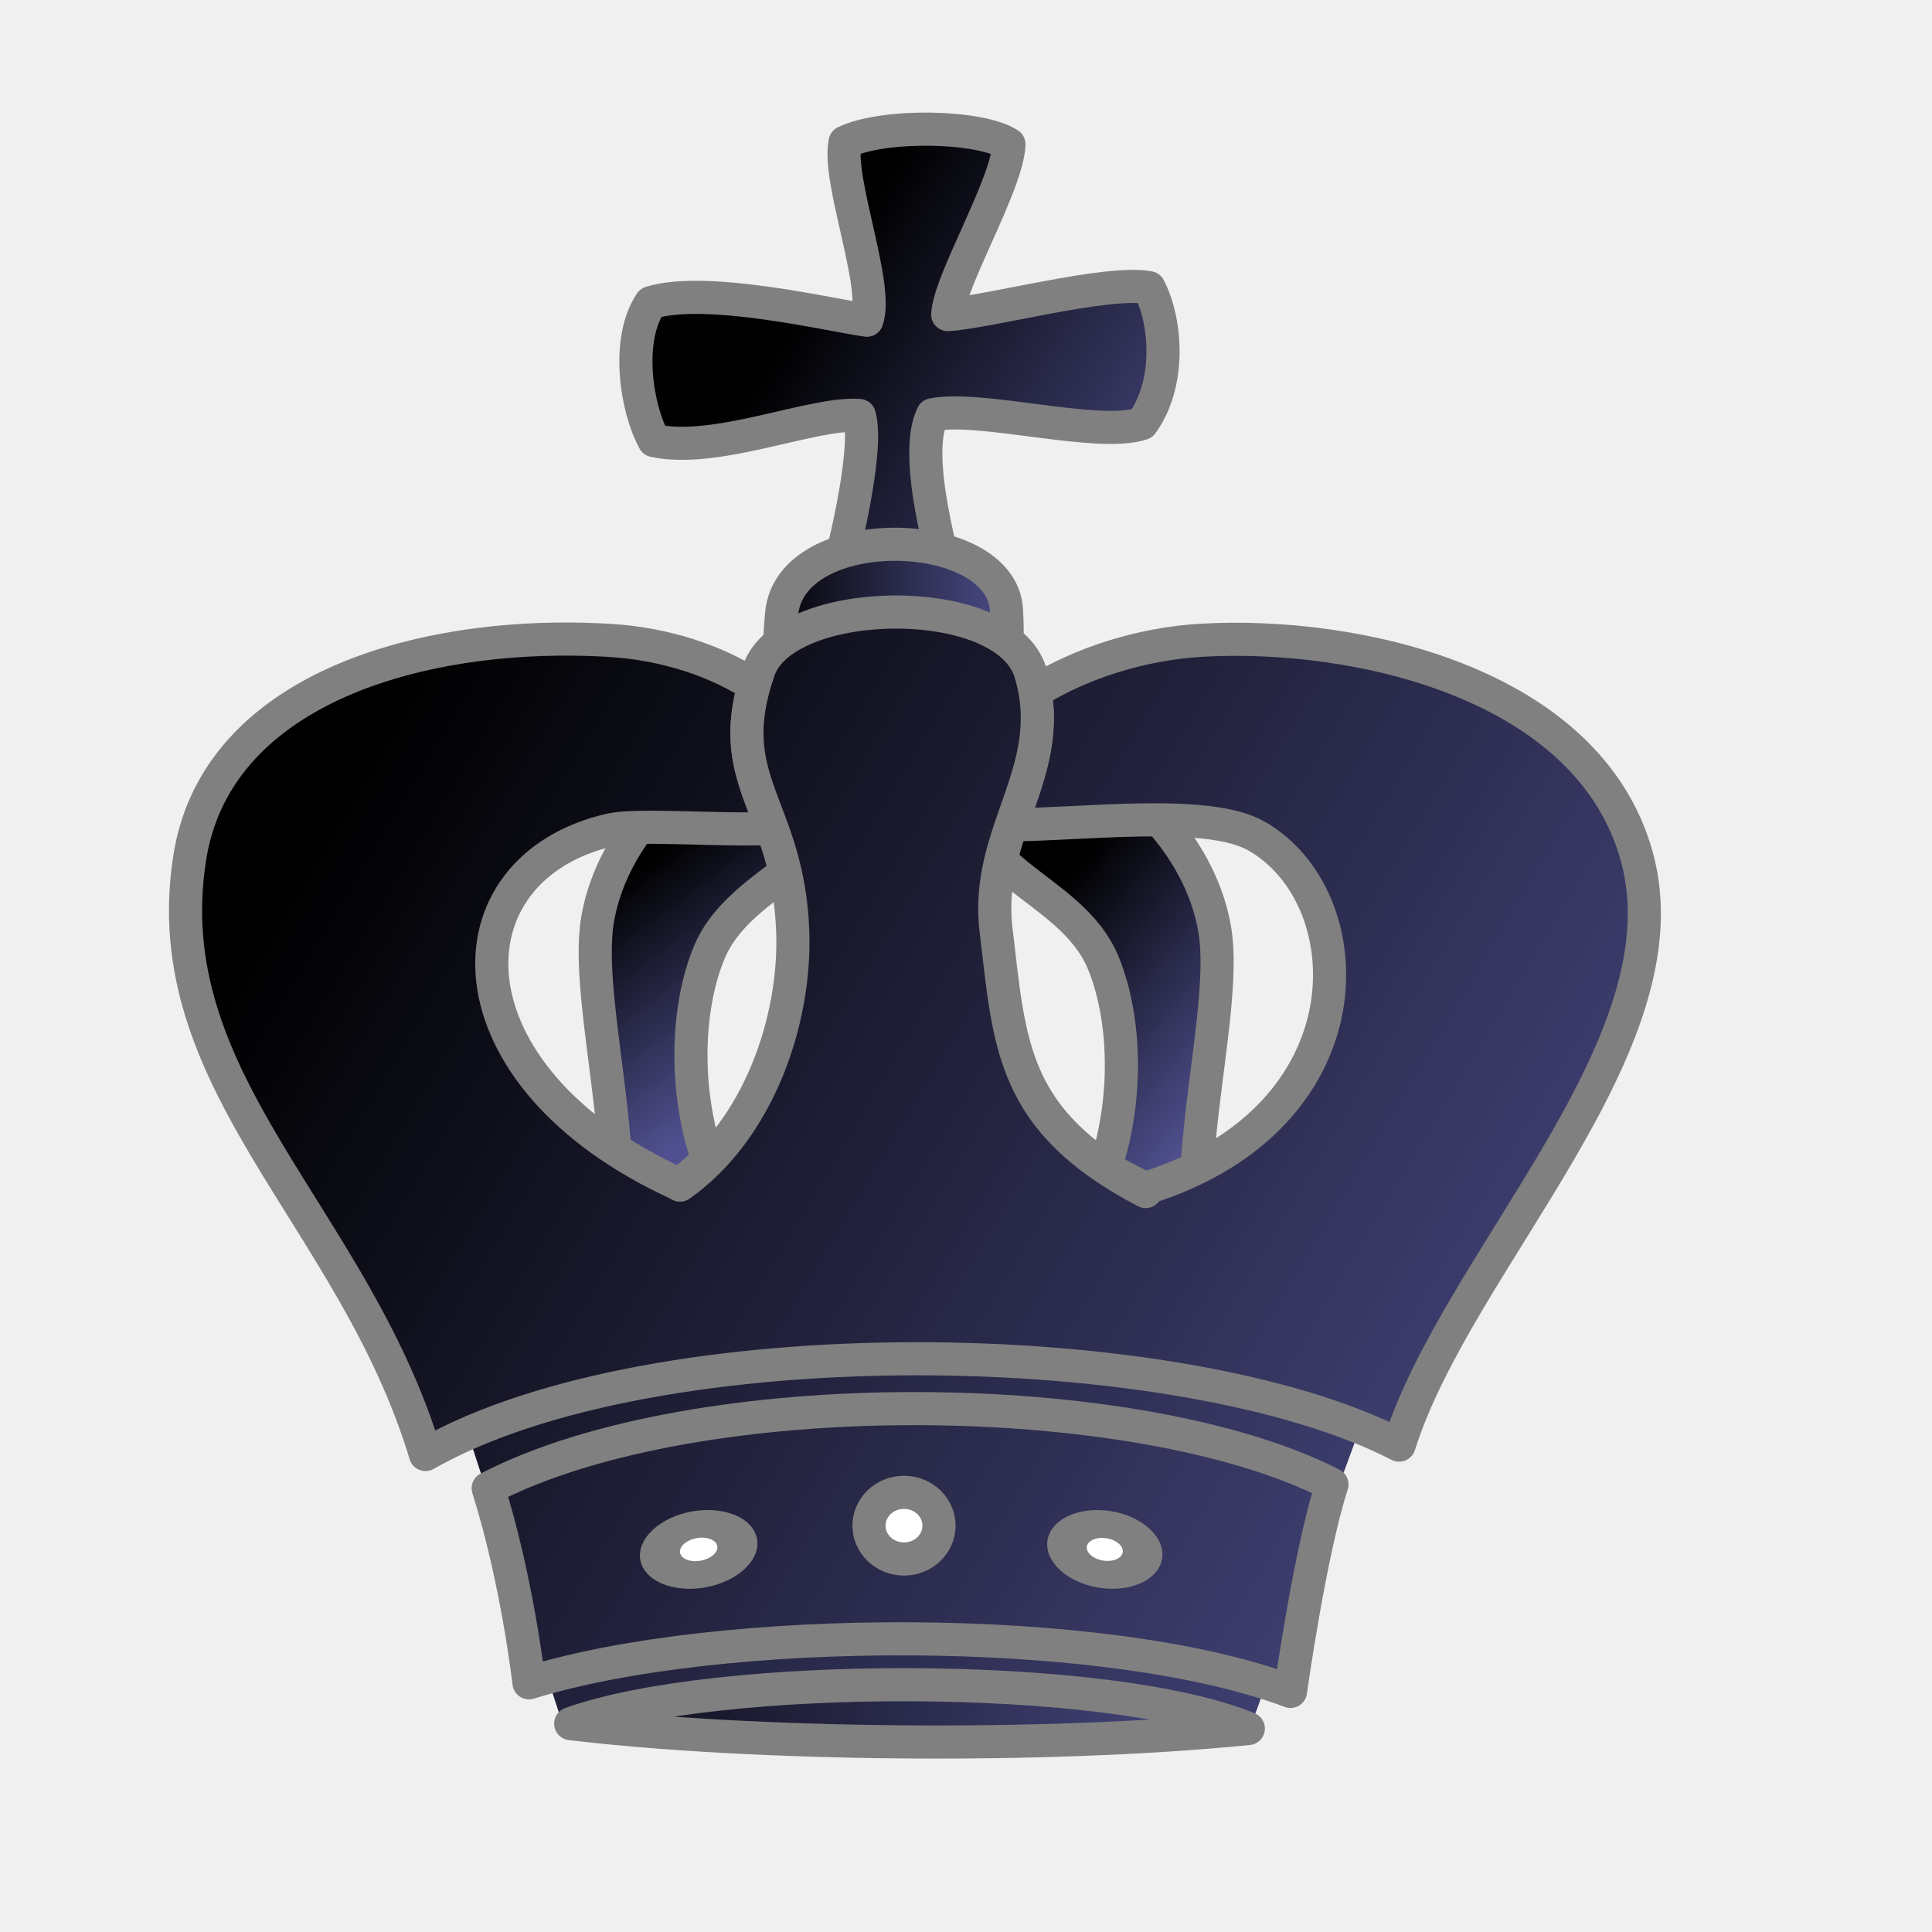
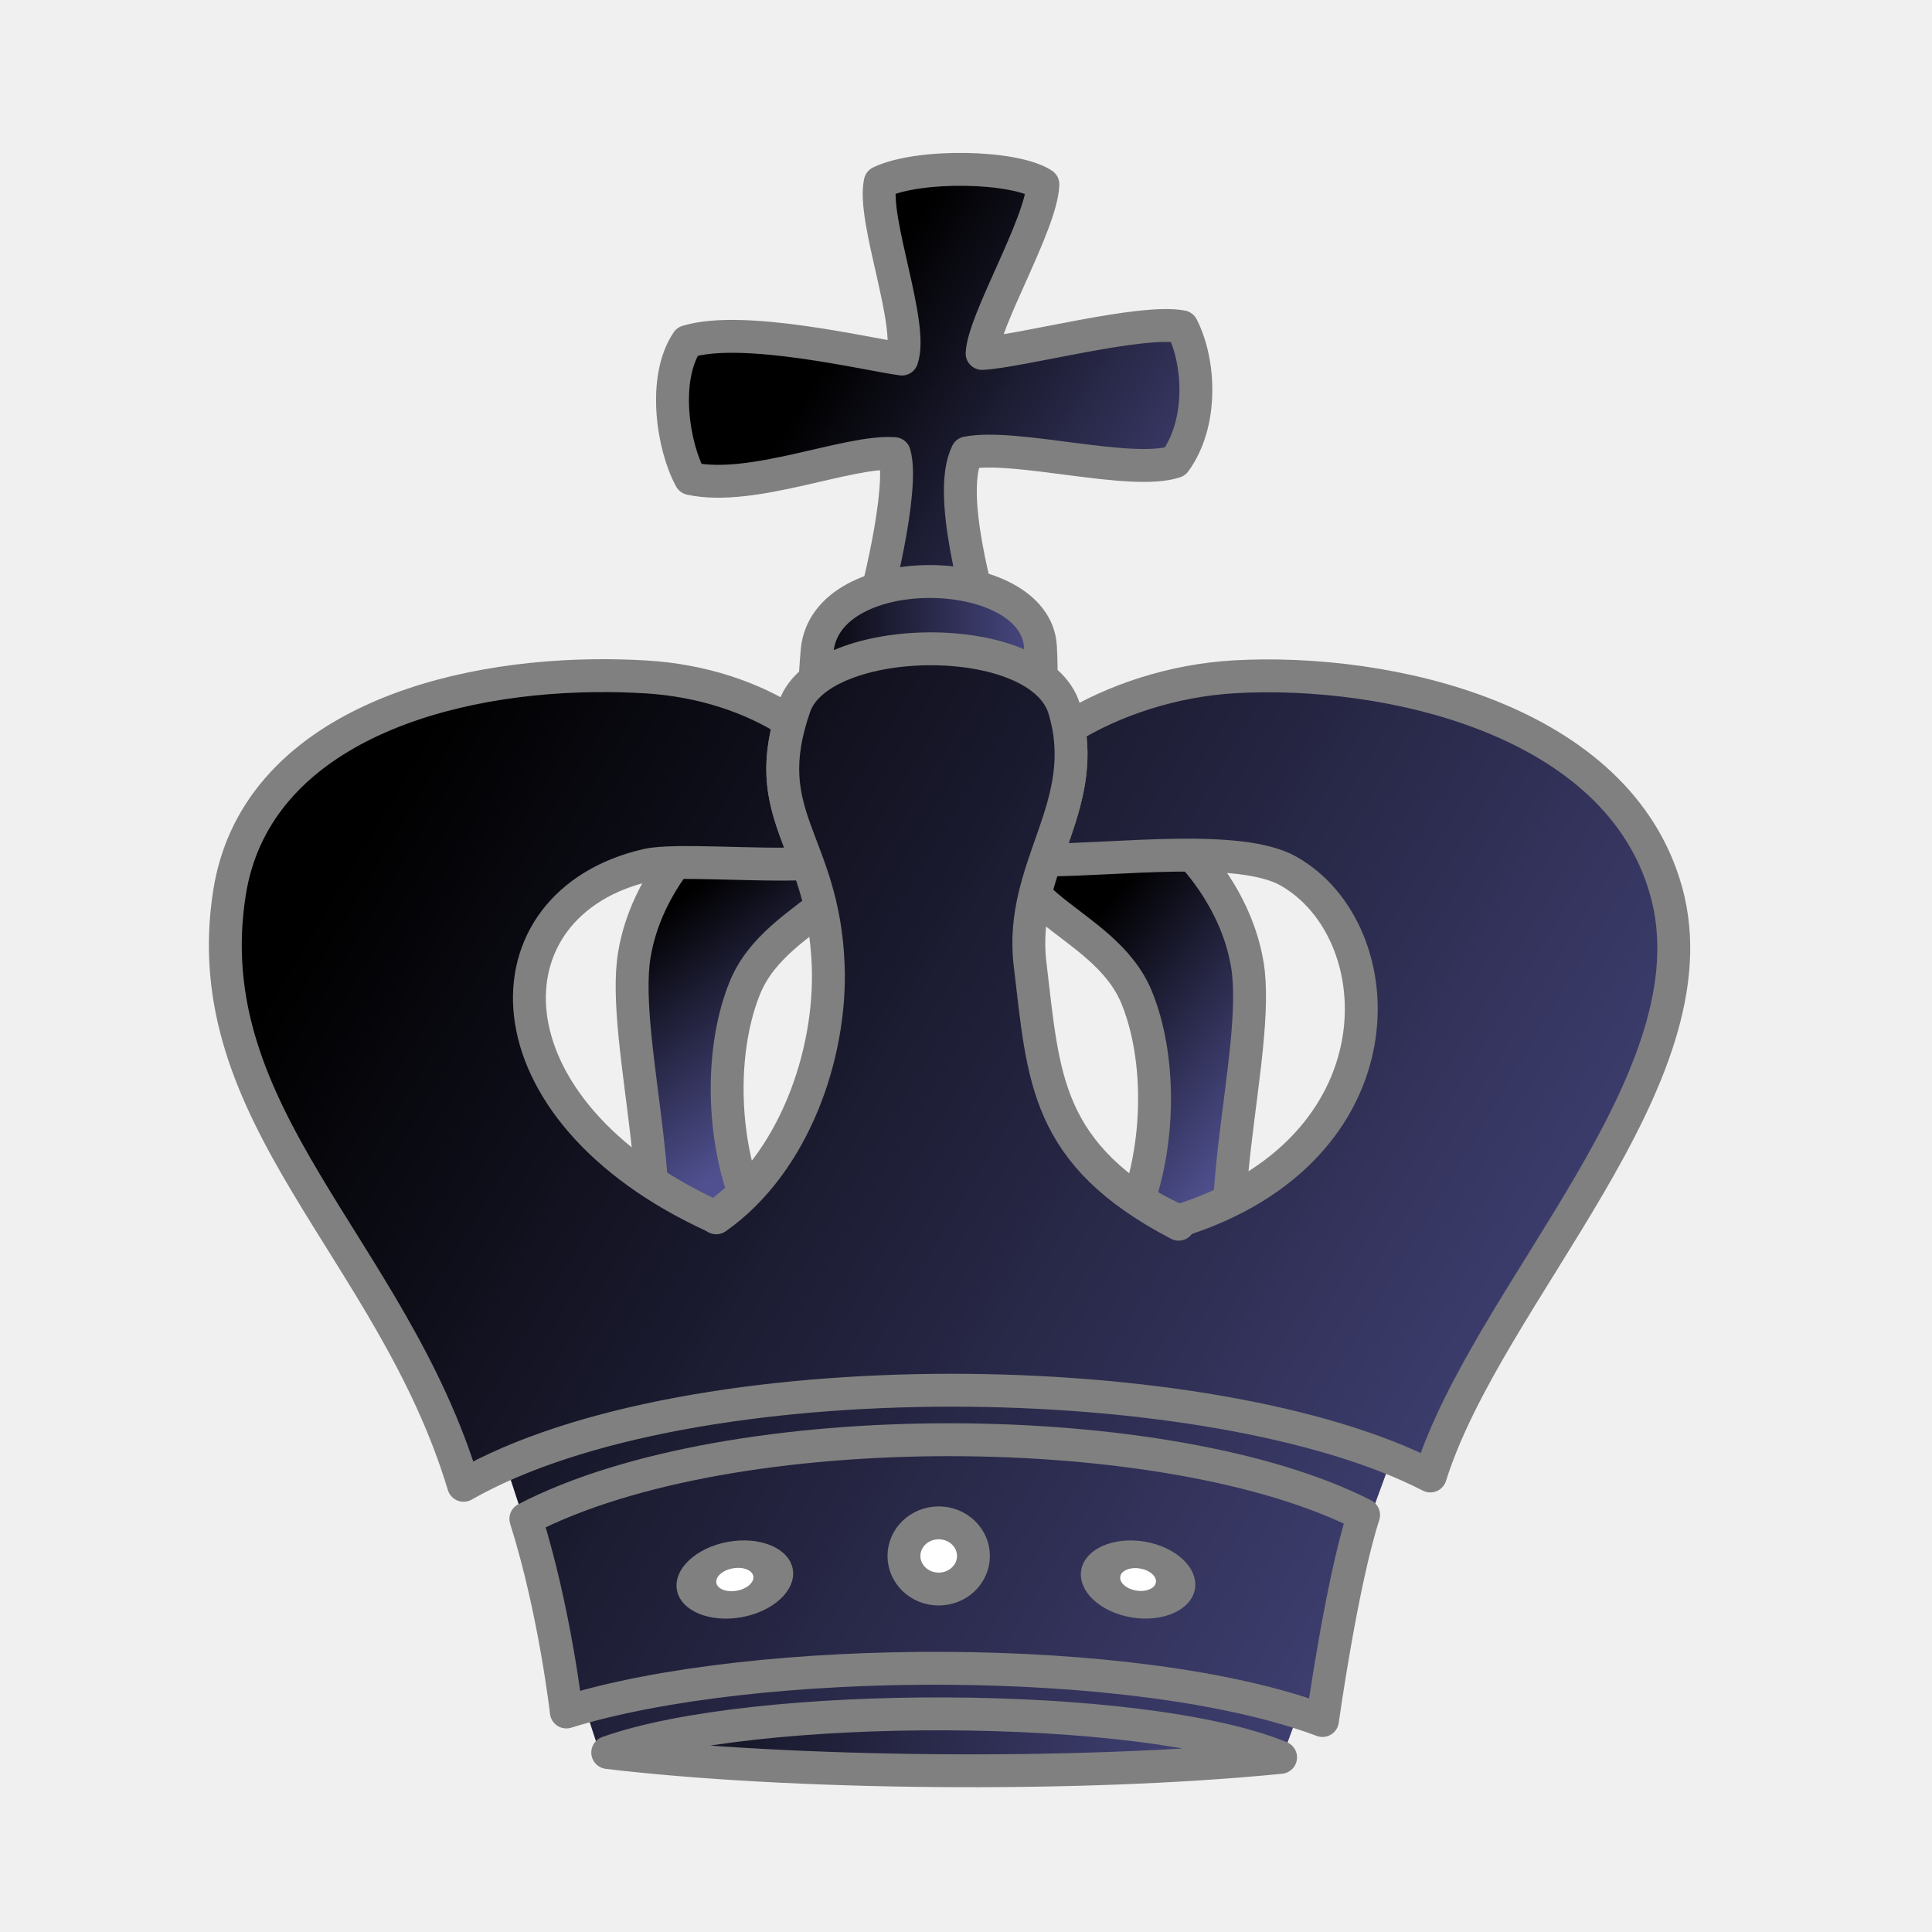
- <svg xmlns="http://www.w3.org/2000/svg" xmlns:xlink="http://www.w3.org/1999/xlink" width="700pt" height="700pt" id="svg36220" version="1.0">
+ <svg xmlns="http://www.w3.org/2000/svg" xmlns:xlink="http://www.w3.org/1999/xlink" width="700pt" height="700pt" id="svg36220" version="1.0" viewBox="-20 -20 940 940">
  <defs id="defs36222">
    <linearGradient id="linearGradient2266">
      <stop style="stop-color:#000000;stop-opacity:1" offset="0" id="stop2268" />
      <stop style="stop-color:#505090;stop-opacity:1" offset="1" id="stop2270" />
    </linearGradient>
    <linearGradient xlink:href="#linearGradient2266" id="linearGradient2272" x1="297.554" y1="427.05" x2="368.562" y2="521.216" gradientUnits="userSpaceOnUse" />
    <linearGradient xlink:href="#linearGradient2266" id="linearGradient2274" x1="495.296" y1="448.547" x2="595.971" y2="528.547" gradientUnits="userSpaceOnUse" />
    <linearGradient xlink:href="#linearGradient2266" id="linearGradient2302" x1="221.551" y1="774.937" x2="633.491" y2="859.351" gradientUnits="userSpaceOnUse" />
    <linearGradient xlink:href="#linearGradient2266" id="linearGradient3316" x1="379.197" y1="160.253" x2="579.848" y2="286.919" gradientUnits="userSpaceOnUse" />
    <linearGradient xlink:href="#linearGradient2266" id="linearGradient3318" x1="368.469" y1="319.275" x2="494.551" y2="319.275" gradientUnits="userSpaceOnUse" />
    <linearGradient xlink:href="#linearGradient2266" id="linearGradient5306" gradientUnits="userSpaceOnUse" x1="129.962" y1="428.659" x2="812.369" y2="836.313" />
    <linearGradient xlink:href="#linearGradient2266" id="linearGradient5309" gradientUnits="userSpaceOnUse" x1="129.962" y1="428.659" x2="812.369" y2="836.313" />
    <linearGradient xlink:href="#linearGradient2266" id="linearGradient5312" gradientUnits="userSpaceOnUse" x1="129.962" y1="428.659" x2="812.369" y2="836.313" />
    <linearGradient xlink:href="#linearGradient2266" id="linearGradient5315" gradientUnits="userSpaceOnUse" x1="129.962" y1="428.659" x2="812.369" y2="836.313" />
    <linearGradient xlink:href="#linearGradient2266" id="linearGradient6193" gradientUnits="userSpaceOnUse" x1="379.197" y1="160.253" x2="579.848" y2="286.919" />
    <linearGradient xlink:href="#linearGradient2266" id="linearGradient6195" gradientUnits="userSpaceOnUse" x1="368.469" y1="319.275" x2="494.551" y2="319.275" />
    <linearGradient xlink:href="#linearGradient2266" id="linearGradient6198" gradientUnits="userSpaceOnUse" x1="368.469" y1="319.275" x2="494.551" y2="319.275" />
    <linearGradient xlink:href="#linearGradient2266" id="linearGradient6201" gradientUnits="userSpaceOnUse" x1="379.197" y1="160.253" x2="579.848" y2="286.919" />
  </defs>
  <g id="layer1">
    <path style="fill:url(#linearGradient2272);fill-opacity:1.0;fill-rule:evenodd;stroke:#808080;stroke-width:16;stroke-linecap:round;stroke-linejoin:round;stroke-miterlimit:4;stroke-dasharray:none;stroke-opacity:1" d="M 288.635,612.485 C 311.827,578.975 281.584,486.646 288.653,444.433 C 300.126,375.925 390.142,329.943 402.158,369.662 C 416.411,416.778 358.546,421.225 342.446,460.555 C 327.658,496.681 330.822,557.038 359.612,593.365" id="path3299" />
    <path id="path3303" d="M 586.89,617.316 C 563.698,583.806 593.942,491.477 586.872,449.264 C 575.399,380.756 485.383,334.774 473.367,374.493 C 459.114,421.609 516.979,426.056 533.079,465.386 C 547.867,501.512 544.703,561.869 515.913,598.196" style="fill:url(#linearGradient2274);fill-opacity:1.0;fill-rule:evenodd;stroke:#808080;stroke-width:16;stroke-linecap:round;stroke-linejoin:round;stroke-miterlimit:4;stroke-dasharray:none;stroke-opacity:1" />
    <path style="fill:url(#linearGradient6201);fill-opacity:1;fill-rule:evenodd;stroke:#808080;stroke-width:16;stroke-linecap:round;stroke-linejoin:round;stroke-miterlimit:4;stroke-dasharray:none;stroke-opacity:1" d="M 401.217,288.115 C 406.474,273.115 420.121,217.19 415.133,200.715 C 392.819,198.949 346.198,219.417 315.981,212.86 C 307.47,197.474 302.157,164.366 314.381,146.192 C 341.737,137.868 402.112,152.461 418.8,154.697 C 424.716,137.844 404.306,87.059 408.26,68.67 C 427.01,59.707 473.574,60.593 487.413,69.704 C 486.708,89.018 458.518,135.929 457.834,151.968 C 476.618,151.005 535.128,135.093 555.102,138.979 C 563.718,155.69 565.588,185.544 551.688,204.625 C 530.393,211.718 474.013,195.695 450.521,200.355 C 440.622,220.322 456.012,271.878 459.799,286.96" id="path24710" />
    <path style="fill:url(#linearGradient6198);fill-opacity:1;fill-rule:evenodd;stroke:#808080;stroke-width:16;stroke-linecap:round;stroke-linejoin:round;stroke-miterlimit:4;stroke-dasharray:none;stroke-opacity:1" d="M 408.41,371.832 C 383.675,350.414 372.776,350.236 377.577,296.626 C 381.677,250.845 483.834,253.207 486.211,294.635 C 489.192,346.582 471.921,350.472 459.912,375.624" id="path3297" />
    <path style="fill:url(#linearGradient5315);fill-opacity:1;fill-rule:evenodd;stroke:none;stroke-width:16;stroke-linecap:butt;stroke-linejoin:miter;stroke-miterlimit:4;stroke-dasharray:none;stroke-opacity:1" d="M 270.962,830.299 L 206.987,634.056 L 678.22,631.989 L 603.33,836.313 L 270.962,830.299 z " id="path25586" />
    <path id="path9792" d="M 643.456,717.109 C 549.78,669.095 336.317,666.839 235.85,718.985 C 249.924,763.458 255.554,812.958 255.554,812.958 C 347.22,784.494 533.427,783.358 623.427,817.101 C 623.427,817.101 632.707,750.421 643.456,717.109 z " style="fill:url(#linearGradient5312);fill-opacity:1;fill-rule:evenodd;stroke:#808080;stroke-width:16;stroke-linecap:round;stroke-linejoin:round;stroke-miterlimit:4;stroke-dasharray:none;stroke-opacity:1" />
    <path style="fill:url(#linearGradient5309);fill-opacity:1;fill-rule:evenodd;stroke:#808080;stroke-width:16;stroke-linecap:round;stroke-linejoin:round;stroke-miterlimit:4;stroke-dasharray:none;stroke-opacity:1" d="M 553.531,574.031 C 517.29,558.718 476.827,515.205 431.553,513.809 C 387.979,514.819 352.997,552.373 328.156,572.219 C 212.883,519.752 214.261,419.327 294.906,400.906 C 308.041,397.906 347.138,401.37 372.969,400.188 C 364.743,377.472 355.777,361.364 364.281,331.125 C 346.053,319.393 321.793,310.981 294.156,309.344 C 285.905,308.855 277.525,308.647 269.125,308.75 C 187.924,309.75 103.674,339.286 91.719,414 C 74.27,523.048 170.811,587.315 205.562,702.656 C 315.87,639.748 570.227,643.754 675.906,698.125 C 703.954,608.963 815.757,504.764 790.75,413.875 C 767.592,329.705 655.008,305.074 580.719,309.281 C 550.61,310.987 521.706,320.734 500,334.125 C 504.202,358.096 495.685,377.694 488.625,398.406 C 522.97,398.421 583.227,390.434 606.875,403.812 C 659.105,433.359 663.087,539.709 553.531,574.031 z " id="path23833" />
    <path id="path2408" d="M 328.488,572.528 C 366.483,545.85 384.486,492.867 382.967,450.093 C 380.776,388.417 347.787,377.667 366.627,323.679 C 379.401,287.072 485.79,285.19 497.806,324.909 C 512.059,372.025 475.463,401.358 481.168,449.054 C 487.822,504.695 488.235,541.577 553.462,575.627" style="fill:url(#linearGradient5306);fill-opacity:1;fill-rule:evenodd;stroke:#808080;stroke-width:16;stroke-linecap:round;stroke-linejoin:round;stroke-miterlimit:4;stroke-dasharray:none;stroke-opacity:1" />
    <path style="fill:url(#linearGradient2302);fill-opacity:1.0;fill-rule:evenodd;stroke:#808080;stroke-width:16;stroke-linecap:round;stroke-linejoin:round;stroke-miterlimit:4;stroke-dasharray:none;stroke-opacity:1" d="M 275.691,832.678 C 363.556,843.162 503.903,844.883 603.058,835.037 C 534.461,807.057 346.503,807.361 275.691,832.678 z " id="path8563" />
    <path style="opacity:1;fill:#ffffff;fill-opacity:1;fill-rule:evenodd;stroke:#808080;stroke-width:16.56;stroke-linecap:round;stroke-linejoin:round;stroke-miterlimit:4;stroke-dasharray:none;stroke-dashoffset:0;stroke-opacity:1" id="path21809" d="M 815 915 A 17.5 16.667 0 1 1  780,915 A 17.5 16.667 0 1 1  815 915 z" transform="matrix(0.966188,0,0,0.966188,-333.8215,-147.0273)" />
    <path d="M 815 915 A 17.5 16.667 0 1 1  780,915 A 17.5 16.667 0 1 1  815 915 z" id="path21811" style="opacity:1;fill:#ffffff;fill-opacity:1;fill-rule:evenodd;stroke:#808080;stroke-width:18.087;stroke-linecap:round;stroke-linejoin:round;stroke-miterlimit:4;stroke-dasharray:none;stroke-dashoffset:0;stroke-opacity:1" transform="matrix(1.062619,-0.192444,0.129134,0.713042,-628.0719,249.5489)" />
    <path transform="matrix(1.038983,0.168613,-0.116082,0.715282,-188.6517,-40.44513)" style="opacity:1;fill:#ffffff;fill-opacity:1;fill-rule:evenodd;stroke:#808080;stroke-width:18.32;stroke-linecap:round;stroke-linejoin:round;stroke-miterlimit:4;stroke-dasharray:none;stroke-dashoffset:0;stroke-opacity:1" id="path21815" d="M 815 915 A 17.5 16.667 0 1 1  780,915 A 17.5 16.667 0 1 1  815 915 z" />
  </g>
</svg>
